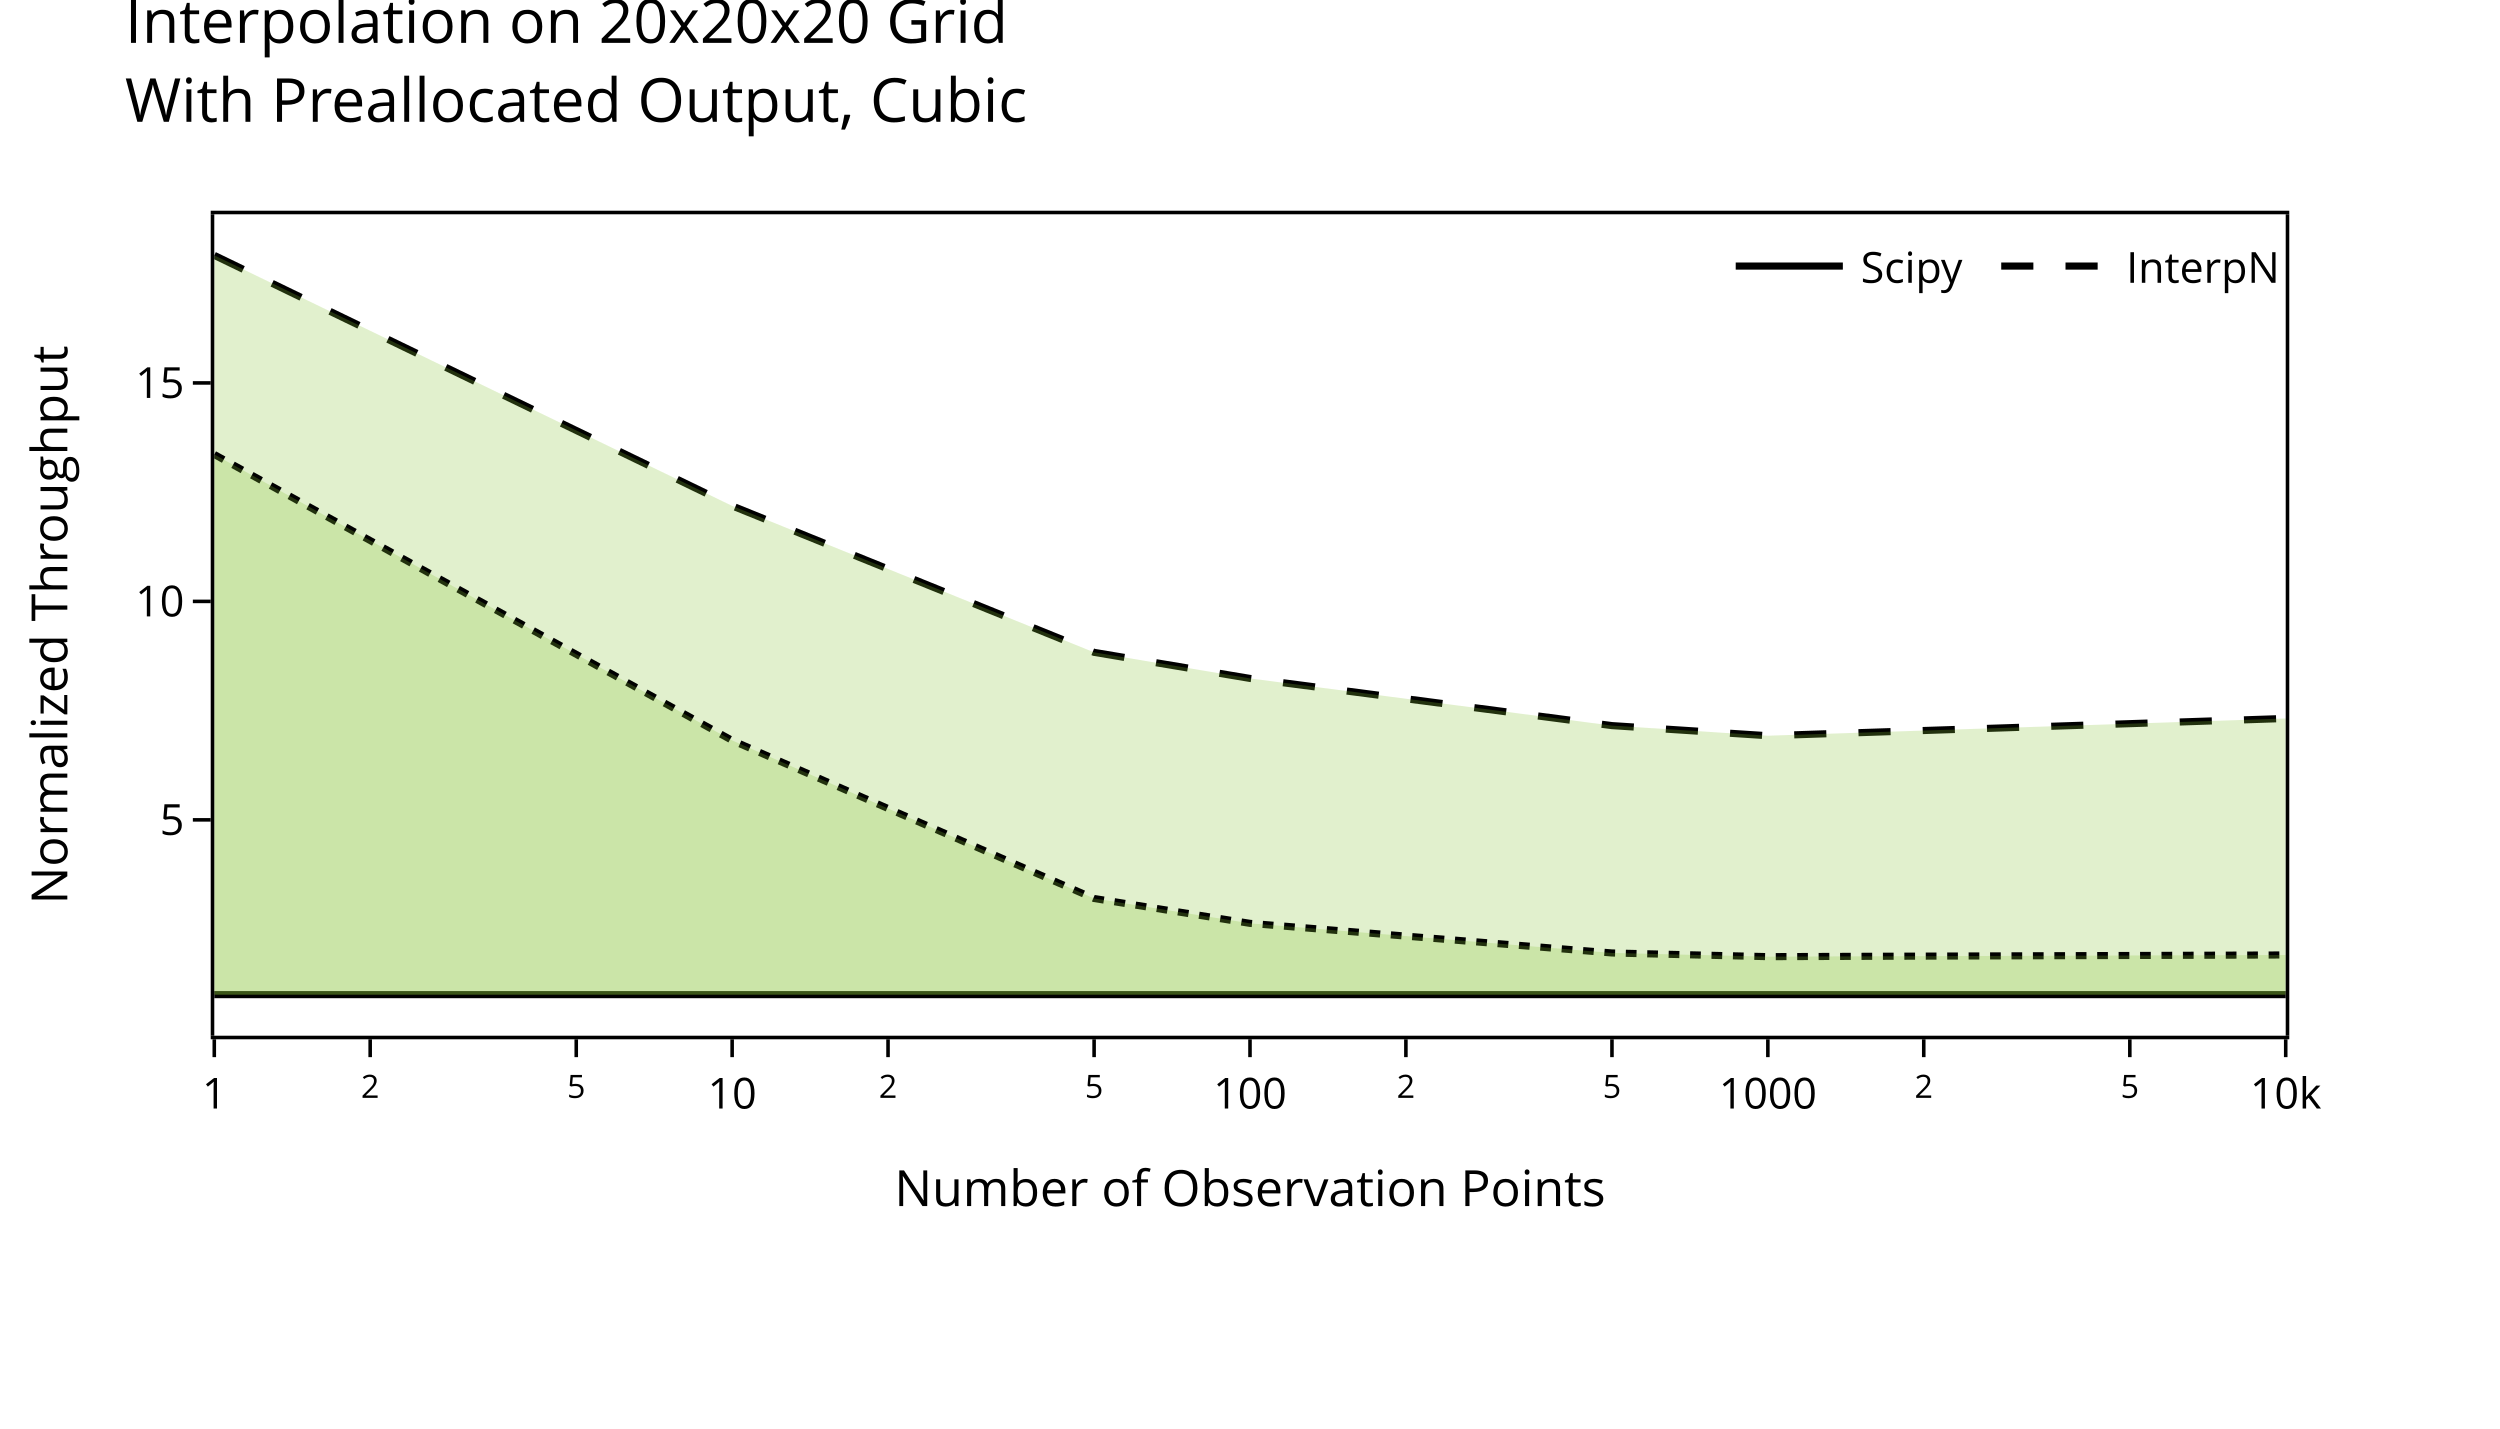
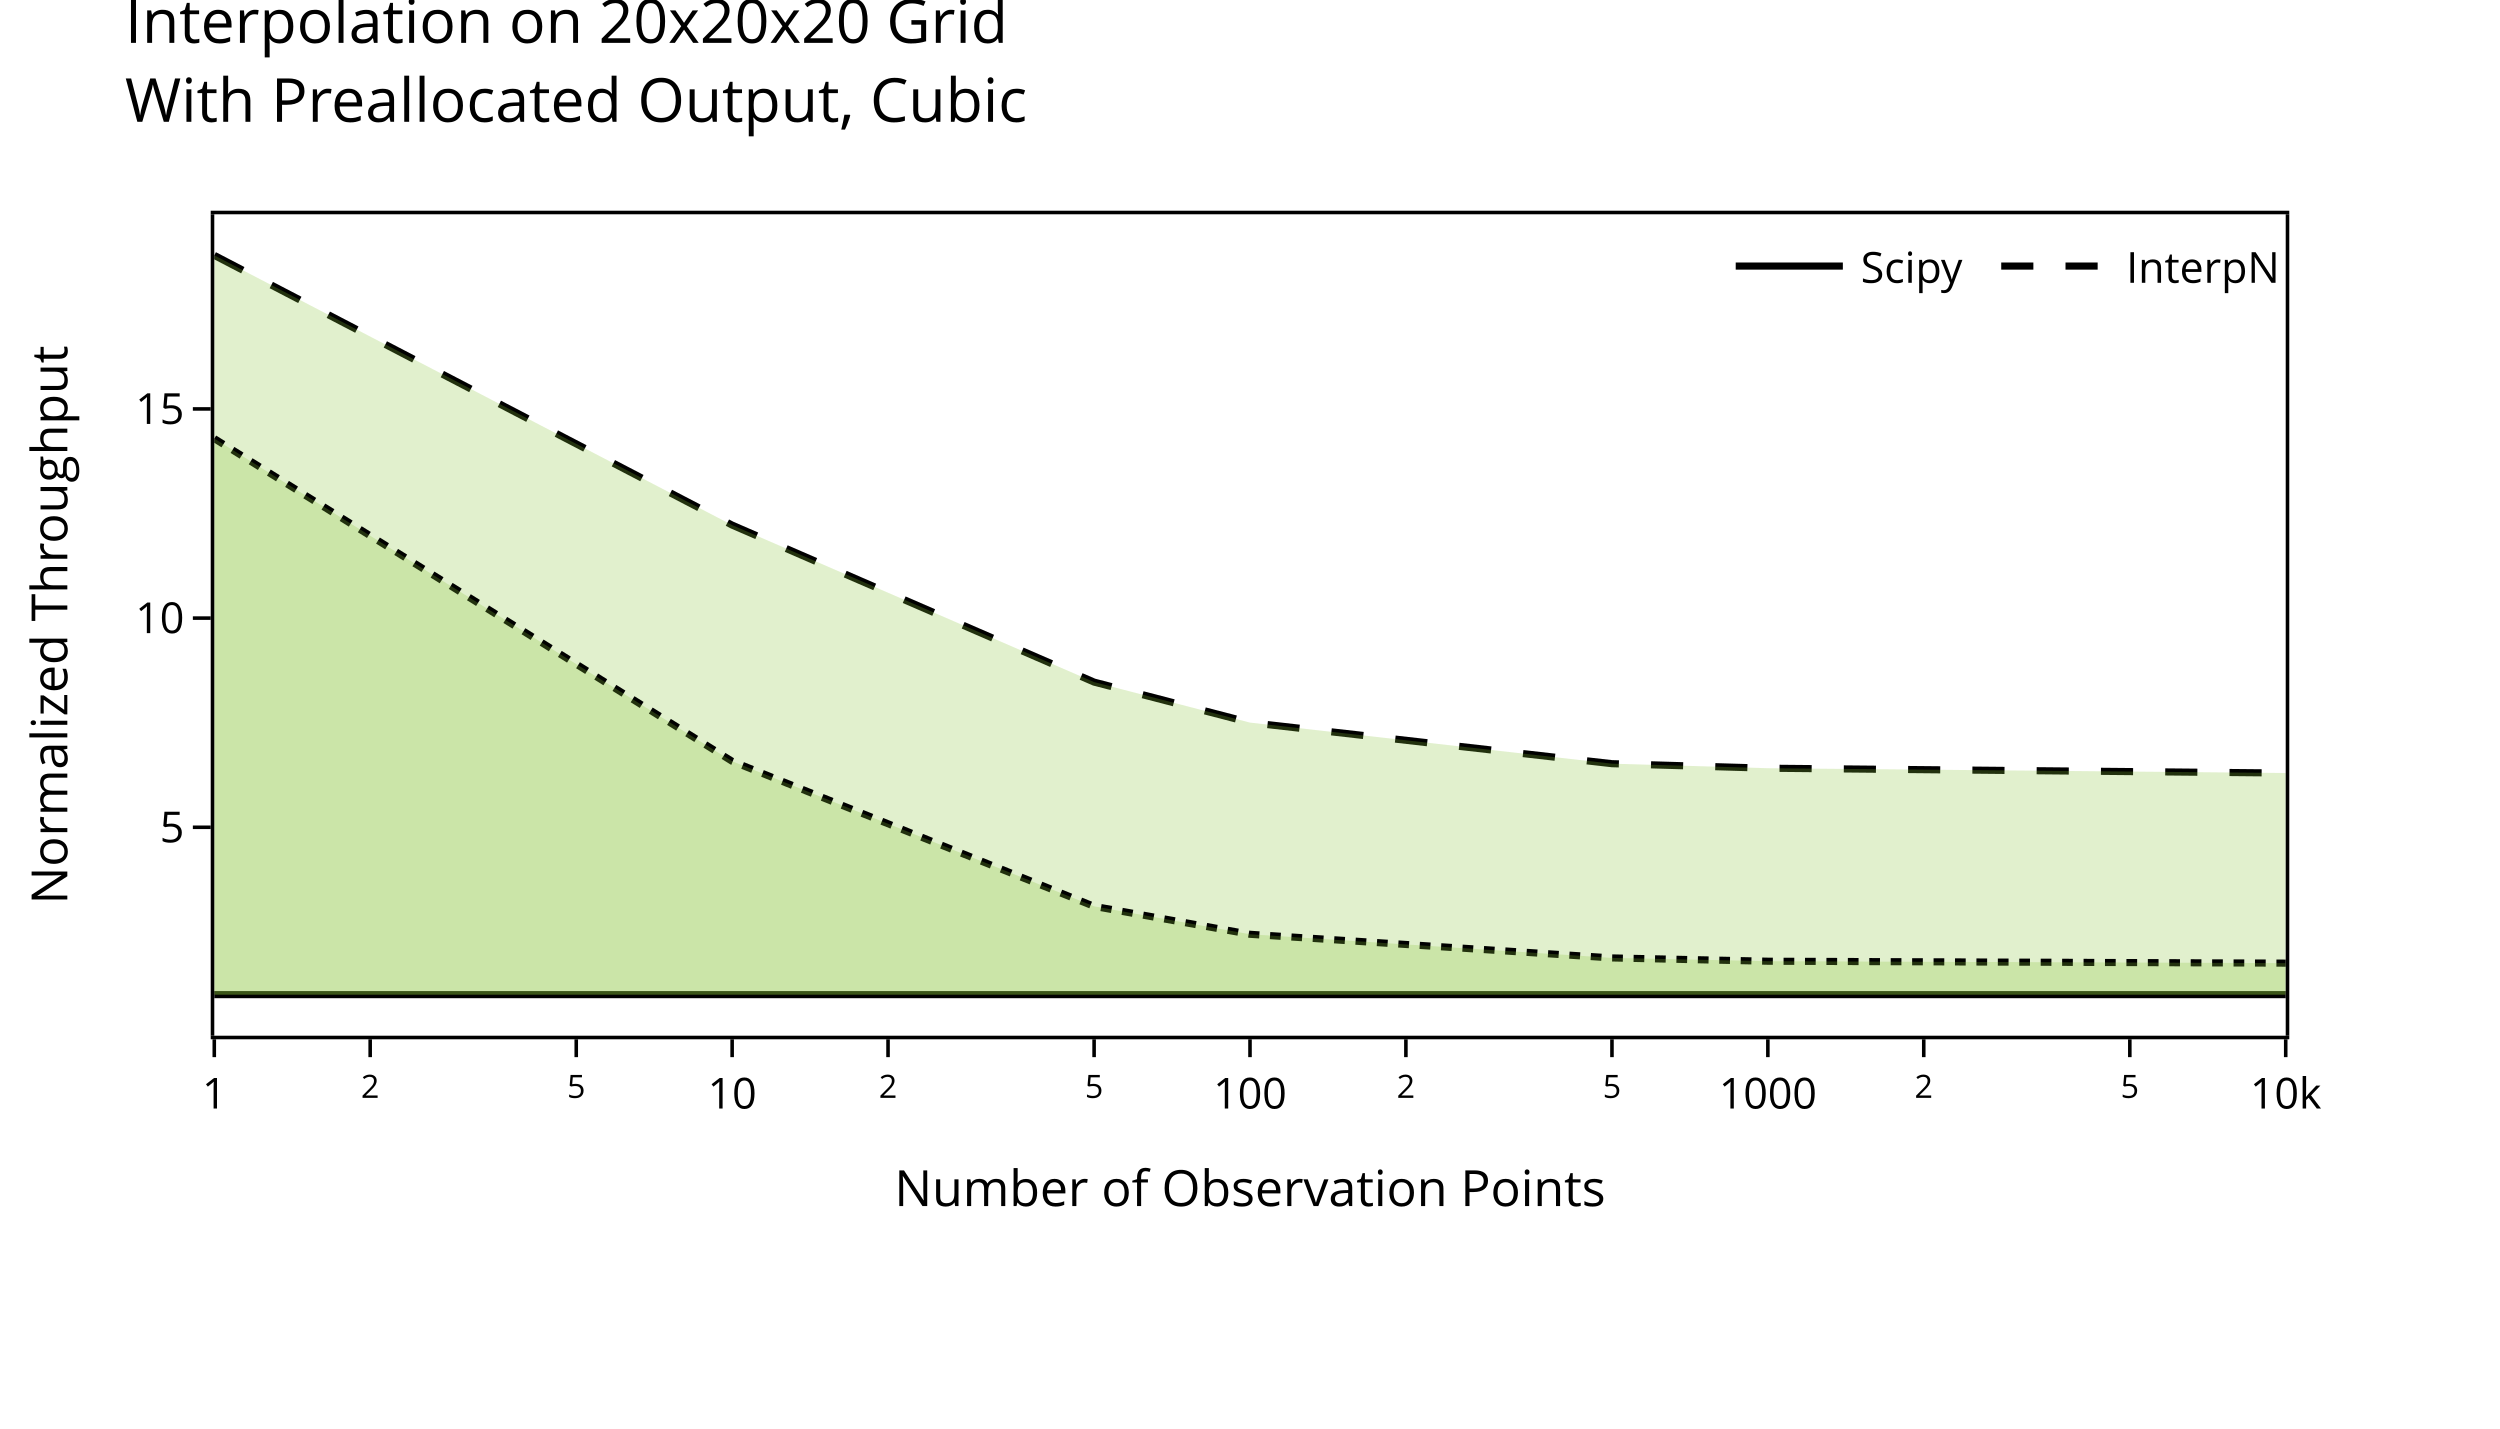
<svg xmlns="http://www.w3.org/2000/svg" class="main-svg" width="700" height="400" style="" viewBox="0 0 700 400">
  <rect x="0" y="0" width="700" height="400" style="fill: rgb(0, 0, 0); fill-opacity: 0;" />
-   <defs id="defs-e92541">
+   <defs id="defs-8fbe23">
    <g class="clips">
-       <clipPath id="clipe92541xyplot" class="plotclip">
+       <clipPath id="clip8fbe23xyplot" class="plotclip">
        <rect width="580" height="230" />
      </clipPath>
-       <clipPath class="axesclip" id="clipe92541x">
+       <clipPath class="axesclip" id="clip8fbe23x">
        <rect x="60" y="0" width="580" height="400" />
      </clipPath>
-       <clipPath class="axesclip" id="clipe92541y">
+       <clipPath class="axesclip" id="clip8fbe23y">
        <rect x="0" y="60" width="700" height="230" />
      </clipPath>
-       <clipPath class="axesclip" id="clipe92541xy">
+       <clipPath class="axesclip" id="clip8fbe23xy">
        <rect x="60" y="60" width="580" height="230" />
      </clipPath>
    </g>
    <g class="gradients" />
    <g class="patterns" />
  </defs>
  <g class="bglayer">
    <rect class="bg" x="60" y="60" width="580" height="230" style="fill: rgb(0, 0, 0); fill-opacity: 0; stroke-width: 0;" />
  </g>
  <g class="layer-below">
    <g class="imagelayer" />
    <g class="shapelayer" />
  </g>
  <g class="cartesianlayer">
    <g class="subplot xy">
      <g class="layer-subplot">
        <g class="shapelayer" />
        <g class="imagelayer" />
      </g>
      <g class="minor-gridlayer">
        <g class="x" />
        <g class="y" />
      </g>
      <g class="gridlayer">
        <g class="x" />
        <g class="y" />
      </g>
      <g class="zerolinelayer" />
      <g class="layer-between">
        <g class="shapelayer" />
        <g class="imagelayer" />
      </g>
      <path class="xlines-below" />
      <path class="ylines-below" />
      <g class="overlines-below" />
      <g class="xaxislayer-below" />
      <g class="yaxislayer-below" />
      <g class="overaxes-below" />
      <g class="overplot">
-         <g class="xy" transform="translate(60,60)" clip-path="url(#clipe92541xyplot)">
+         <g class="xy" transform="translate(60,60)" clip-path="url(#clip8fbe23xyplot)">
          <g class="scatterlayer mlayer">
-             <g class="trace scatter traced71970" style="stroke-miterlimit: 2; opacity: 1;">
+             <g class="trace scatter tracee46585" style="stroke-miterlimit: 2; opacity: 1;">
              <g class="fills" />
              <g class="errorbars" />
              <g class="lines">
                <path class="js-line" d="M0,218.5L580,218.5" style="vector-effect: none; fill: none; stroke: rgb(0, 0, 0); stroke-opacity: 1; stroke-width: 2px; opacity: 1;" />
              </g>
              <g class="points" />
              <g class="text" />
            </g>
-             <g class="trace scatter trace611eac" style="stroke-miterlimit: 2; opacity: 1;">
+             <g class="trace scatter trace33f037" style="stroke-miterlimit: 2; opacity: 1;">
              <g class="fills" />
              <g class="errorbars" />
              <g class="lines">
-                 <path class="js-line" d="M0,11.5L145,81.65L246.35,122.66L290,129.96L391.35,143.17L435,146L580,141.17" style="vector-effect: none; fill: none; stroke: rgb(0, 0, 0); stroke-opacity: 1; stroke-dasharray: 9px, 9px; stroke-width: 2px; opacity: 1;" />
-               </g>
-               <g class="points" />
-               <g class="text" />
-             </g>
-             <g class="trace scatter trace2dc1a2" style="stroke-miterlimit: 2; opacity: 1;">
+                 <path class="js-line" d="M0,11.5L145,87.03L246.35,130.99L290,142.33L391.35,153.83L435,155.1L580,156.45" style="vector-effect: none; fill: none; stroke: rgb(0, 0, 0); stroke-opacity: 1; stroke-dasharray: 9px, 9px; stroke-width: 2px; opacity: 1;" />
+               </g>
+               <g class="points" />
+               <g class="text" />
+             </g>
+             <g class="trace scatter trace316e1e" style="stroke-miterlimit: 2; opacity: 1;">
              <g class="fills">
                <g>
-                   <path class="js-fill" d="M0,11.5L145,81.65L246.35,122.66L290,129.96L391.35,143.17L435,146L580,141.17L580,218.5L435,218.5L0,218.5Z" style="fill: rgb(139, 196, 59); fill-opacity: 0.25; stroke-width: 0;" />
+                   <path class="js-fill" d="M0,11.5L145,87.03L246.35,130.99L290,142.33L391.35,153.83L435,155.1L580,156.45L580,218.5L435,218.5L0,218.5Z" style="fill: rgb(139, 196, 59); fill-opacity: 0.25; stroke-width: 0;" />
                </g>
              </g>
              <g class="errorbars" />
              <g class="lines">
-                 <path class="js-line" d="M0,11.5L145,81.65L246.35,122.66L290,129.96L391.35,143.17L435,146L580,141.17L580,218.5L435,218.5L0,218.5" style="vector-effect: none; fill: none; stroke: rgb(0, 204, 150); stroke-opacity: 1; stroke-width: 0px; opacity: 1;" />
-               </g>
-               <g class="points" />
-               <g class="text" />
-             </g>
-             <g class="trace scatter trace0f4ad3" style="stroke-miterlimit: 2; opacity: 1;">
+                 <path class="js-line" d="M0,11.5L145,87.03L246.35,130.99L290,142.33L391.35,153.83L435,155.1L580,156.45L580,218.5L435,218.5L0,218.5" style="vector-effect: none; fill: none; stroke: rgb(0, 204, 150); stroke-opacity: 1; stroke-width: 0px; opacity: 1;" />
+               </g>
+               <g class="points" />
+               <g class="text" />
+             </g>
+             <g class="trace scatter traced353d8" style="stroke-miterlimit: 2; opacity: 1;">
              <g class="fills" />
              <g class="errorbars" />
              <g class="lines">
-                 <path class="js-line" d="M0,67.25L145,147.32L246.35,191.58L290,198.54L391.35,206.83L435,207.86L580,207.39" style="vector-effect: none; fill: none; stroke: rgb(0, 0, 0); stroke-opacity: 1; stroke-dasharray: 3px, 3px; stroke-width: 2px; opacity: 1;" />
-               </g>
-               <g class="points" />
-               <g class="text" />
-             </g>
-             <g class="trace scatter tracec5fd55" style="stroke-miterlimit: 2; opacity: 1;">
+                 <path class="js-line" d="M0,62.81L145,153.16L246.35,193.78L290,201.6L391.35,208.22L435,209.14L580,209.68" style="vector-effect: none; fill: none; stroke: rgb(0, 0, 0); stroke-opacity: 1; stroke-dasharray: 3px, 3px; stroke-width: 2px; opacity: 1;" />
+               </g>
+               <g class="points" />
+               <g class="text" />
+             </g>
+             <g class="trace scatter trace4605bf" style="stroke-miterlimit: 2; opacity: 1;">
              <g class="fills">
                <g>
-                   <path class="js-fill" d="M0,67.25L145,147.32L246.35,191.58L290,198.54L391.35,206.83L435,207.86L580,207.39L580,218.5L435,218.5L0,218.5Z" style="fill: rgb(139, 196, 59); fill-opacity: 0.25; stroke-width: 0;" />
+                   <path class="js-fill" d="M0,62.81L145,153.16L246.35,193.78L290,201.6L391.35,208.22L435,209.14L580,209.68L580,218.5L435,218.5L0,218.5Z" style="fill: rgb(139, 196, 59); fill-opacity: 0.25; stroke-width: 0;" />
                </g>
              </g>
              <g class="errorbars" />
              <g class="lines">
-                 <path class="js-line" d="M0,67.25L145,147.32L246.35,191.58L290,198.54L391.35,206.83L435,207.86L580,207.39L580,218.5L435,218.5L0,218.5" style="vector-effect: none; fill: none; stroke: rgb(255, 161, 90); stroke-opacity: 1; stroke-width: 0px; opacity: 1;" />
+                 <path class="js-line" d="M0,62.81L145,153.16L246.35,193.78L290,201.6L391.35,208.22L435,209.14L580,209.68L580,218.5L435,218.5L0,218.5" style="vector-effect: none; fill: none; stroke: rgb(255, 161, 90); stroke-opacity: 1; stroke-width: 0px; opacity: 1;" />
              </g>
              <g class="points" />
              <g class="text" />
            </g>
          </g>
        </g>
      </g>
      <path class="xlines-above crisp" d="M59,290.5H641M59,59.5H641" style="fill: none; stroke-width: 1px; stroke: rgb(0, 0, 0); stroke-opacity: 1;" />
      <path class="ylines-above crisp" d="M59.5,60V290M640.5,60V290" style="fill: none; stroke-width: 1px; stroke: rgb(0, 0, 0); stroke-opacity: 1;" />
      <g class="overlines-above" />
      <g class="xaxislayer-above">
        <path class="xtick ticks crisp" d="M0,291v5" transform="translate(60,0)" style="stroke: rgb(0, 0, 0); stroke-opacity: 1; stroke-width: 1px;" />
        <path class="xtick ticks crisp" d="M0,291v5" transform="translate(103.65,0)" style="stroke: rgb(0, 0, 0); stroke-opacity: 1; stroke-width: 1px;" />
        <path class="xtick ticks crisp" d="M0,291v5" transform="translate(161.35,0)" style="stroke: rgb(0, 0, 0); stroke-opacity: 1; stroke-width: 1px;" />
        <path class="xtick ticks crisp" d="M0,291v5" transform="translate(205,0)" style="stroke: rgb(0, 0, 0); stroke-opacity: 1; stroke-width: 1px;" />
        <path class="xtick ticks crisp" d="M0,291v5" transform="translate(248.65,0)" style="stroke: rgb(0, 0, 0); stroke-opacity: 1; stroke-width: 1px;" />
        <path class="xtick ticks crisp" d="M0,291v5" transform="translate(306.35,0)" style="stroke: rgb(0, 0, 0); stroke-opacity: 1; stroke-width: 1px;" />
        <path class="xtick ticks crisp" d="M0,291v5" transform="translate(350,0)" style="stroke: rgb(0, 0, 0); stroke-opacity: 1; stroke-width: 1px;" />
        <path class="xtick ticks crisp" d="M0,291v5" transform="translate(393.65,0)" style="stroke: rgb(0, 0, 0); stroke-opacity: 1; stroke-width: 1px;" />
        <path class="xtick ticks crisp" d="M0,291v5" transform="translate(451.35,0)" style="stroke: rgb(0, 0, 0); stroke-opacity: 1; stroke-width: 1px;" />
        <path class="xtick ticks crisp" d="M0,291v5" transform="translate(495,0)" style="stroke: rgb(0, 0, 0); stroke-opacity: 1; stroke-width: 1px;" />
        <path class="xtick ticks crisp" d="M0,291v5" transform="translate(538.65,0)" style="stroke: rgb(0, 0, 0); stroke-opacity: 1; stroke-width: 1px;" />
        <path class="xtick ticks crisp" d="M0,291v5" transform="translate(596.35,0)" style="stroke: rgb(0, 0, 0); stroke-opacity: 1; stroke-width: 1px;" />
        <path class="xtick ticks crisp" d="M0,291v5" transform="translate(640,0)" style="stroke: rgb(0, 0, 0); stroke-opacity: 1; stroke-width: 1px;" />
        <g class="xtick">
          <text text-anchor="middle" x="0" y="310.4" transform="translate(60,0)" style="font-family: 'Open Sans', verdana, arial, sans-serif; font-size: 12px; fill: rgb(0, 0, 0); fill-opacity: 1; white-space: pre; opacity: 1;">1</text>
        </g>
        <g class="xtick">
          <text text-anchor="middle" x="0" y="307.4" style="font-family: 'Open Sans', verdana, arial, sans-serif; font-size: 9px; fill: rgb(0, 0, 0); fill-opacity: 1; white-space: pre; opacity: 1;" transform="translate(103.65,0)">2</text>
        </g>
        <g class="xtick">
          <text text-anchor="middle" x="0" y="307.4" style="font-family: 'Open Sans', verdana, arial, sans-serif; font-size: 9px; fill: rgb(0, 0, 0); fill-opacity: 1; white-space: pre; opacity: 1;" transform="translate(161.35,0)">5</text>
        </g>
        <g class="xtick">
          <text text-anchor="middle" x="0" y="310.4" style="font-family: 'Open Sans', verdana, arial, sans-serif; font-size: 12px; fill: rgb(0, 0, 0); fill-opacity: 1; white-space: pre; opacity: 1;" transform="translate(205,0)">10</text>
        </g>
        <g class="xtick">
          <text text-anchor="middle" x="0" y="307.4" style="font-family: 'Open Sans', verdana, arial, sans-serif; font-size: 9px; fill: rgb(0, 0, 0); fill-opacity: 1; white-space: pre; opacity: 1;" transform="translate(248.65,0)">2</text>
        </g>
        <g class="xtick">
          <text text-anchor="middle" x="0" y="307.4" style="font-family: 'Open Sans', verdana, arial, sans-serif; font-size: 9px; fill: rgb(0, 0, 0); fill-opacity: 1; white-space: pre; opacity: 1;" transform="translate(306.35,0)">5</text>
        </g>
        <g class="xtick">
          <text text-anchor="middle" x="0" y="310.4" style="font-family: 'Open Sans', verdana, arial, sans-serif; font-size: 12px; fill: rgb(0, 0, 0); fill-opacity: 1; white-space: pre; opacity: 1;" transform="translate(350,0)">100</text>
        </g>
        <g class="xtick">
          <text text-anchor="middle" x="0" y="307.4" style="font-family: 'Open Sans', verdana, arial, sans-serif; font-size: 9px; fill: rgb(0, 0, 0); fill-opacity: 1; white-space: pre; opacity: 1;" transform="translate(393.65,0)">2</text>
        </g>
        <g class="xtick">
          <text text-anchor="middle" x="0" y="307.4" style="font-family: 'Open Sans', verdana, arial, sans-serif; font-size: 9px; fill: rgb(0, 0, 0); fill-opacity: 1; white-space: pre; opacity: 1;" transform="translate(451.35,0)">5</text>
        </g>
        <g class="xtick">
          <text text-anchor="middle" x="0" y="310.4" style="font-family: 'Open Sans', verdana, arial, sans-serif; font-size: 12px; fill: rgb(0, 0, 0); fill-opacity: 1; white-space: pre; opacity: 1;" transform="translate(495,0)">1000</text>
        </g>
        <g class="xtick">
          <text text-anchor="middle" x="0" y="307.4" style="font-family: 'Open Sans', verdana, arial, sans-serif; font-size: 9px; fill: rgb(0, 0, 0); fill-opacity: 1; white-space: pre; opacity: 1;" transform="translate(538.65,0)">2</text>
        </g>
        <g class="xtick">
          <text text-anchor="middle" x="0" y="307.4" style="font-family: 'Open Sans', verdana, arial, sans-serif; font-size: 9px; fill: rgb(0, 0, 0); fill-opacity: 1; white-space: pre; opacity: 1;" transform="translate(596.35,0)">5</text>
        </g>
        <g class="xtick">
          <text text-anchor="middle" x="0" y="310.4" style="font-family: 'Open Sans', verdana, arial, sans-serif; font-size: 12px; fill: rgb(0, 0, 0); fill-opacity: 1; white-space: pre; opacity: 1;" transform="translate(640,0)">10k</text>
        </g>
      </g>
      <g class="yaxislayer-above">
-         <path class="ytick ticks crisp" d="M59,0h-5" transform="translate(0,229.56)" style="stroke: rgb(0, 0, 0); stroke-opacity: 1; stroke-width: 1px;" />
-         <path class="ytick ticks crisp" d="M59,0h-5" transform="translate(0,168.39)" style="stroke: rgb(0, 0, 0); stroke-opacity: 1; stroke-width: 1px;" />
-         <path class="ytick ticks crisp" d="M59,0h-5" transform="translate(0,107.22)" style="stroke: rgb(0, 0, 0); stroke-opacity: 1; stroke-width: 1px;" />
+         <path class="ytick ticks crisp" d="M59,0h-5" transform="translate(0,231.64)" style="stroke: rgb(0, 0, 0); stroke-opacity: 1; stroke-width: 1px;" />
+         <path class="ytick ticks crisp" d="M59,0h-5" transform="translate(0,173.07)" style="stroke: rgb(0, 0, 0); stroke-opacity: 1; stroke-width: 1px;" />
+         <path class="ytick ticks crisp" d="M59,0h-5" transform="translate(0,114.5)" style="stroke: rgb(0, 0, 0); stroke-opacity: 1; stroke-width: 1px;" />
        <g class="ytick">
-           <text text-anchor="end" x="51.6" y="4.2" transform="translate(0,229.56)" style="font-family: 'Open Sans', verdana, arial, sans-serif; font-size: 12px; fill: rgb(0, 0, 0); fill-opacity: 1; white-space: pre; opacity: 1;">5</text>
+           <text text-anchor="end" x="51.6" y="4.2" transform="translate(0,231.64)" style="font-family: 'Open Sans', verdana, arial, sans-serif; font-size: 12px; fill: rgb(0, 0, 0); fill-opacity: 1; white-space: pre; opacity: 1;">5</text>
        </g>
        <g class="ytick">
-           <text text-anchor="end" x="51.6" y="4.2" style="font-family: 'Open Sans', verdana, arial, sans-serif; font-size: 12px; fill: rgb(0, 0, 0); fill-opacity: 1; white-space: pre; opacity: 1;" transform="translate(0,168.39)">10</text>
+           <text text-anchor="end" x="51.6" y="4.2" style="font-family: 'Open Sans', verdana, arial, sans-serif; font-size: 12px; fill: rgb(0, 0, 0); fill-opacity: 1; white-space: pre; opacity: 1;" transform="translate(0,173.07)">10</text>
        </g>
        <g class="ytick">
-           <text text-anchor="end" x="51.6" y="4.2" style="font-family: 'Open Sans', verdana, arial, sans-serif; font-size: 12px; fill: rgb(0, 0, 0); fill-opacity: 1; white-space: pre; opacity: 1;" transform="translate(0,107.22)">15</text>
+           <text text-anchor="end" x="51.6" y="4.2" style="font-family: 'Open Sans', verdana, arial, sans-serif; font-size: 12px; fill: rgb(0, 0, 0); fill-opacity: 1; white-space: pre; opacity: 1;" transform="translate(0,114.5)">15</text>
        </g>
      </g>
      <g class="overaxes-above" />
    </g>
  </g>
  <g class="polarlayer" />
  <g class="smithlayer" />
  <g class="ternarylayer" />
  <g class="geolayer" />
  <g class="funnelarealayer" />
  <g class="pielayer" />
  <g class="iciclelayer" />
  <g class="treemaplayer" />
  <g class="sunburstlayer" />
  <g class="glimages" />
-   <defs id="topdefs-e92541">
+   <defs id="topdefs-8fbe23">
    <g class="clips" />
-     <clipPath id="legende92541">
+     <clipPath id="legend8fbe23">
      <rect width="159" height="29" x="0" y="0" />
    </clipPath>
  </defs>
  <g class="layer-above">
    <g class="imagelayer" />
    <g class="shapelayer" />
  </g>
  <g class="infolayer">
    <g class="legend" pointer-events="all" transform="translate(481,60)">
      <rect class="bg" shape-rendering="crispEdges" width="159" height="29" x="0" y="0" style="stroke: rgb(68, 68, 68); stroke-opacity: 1; fill: rgb(0, 0, 0); fill-opacity: 0; stroke-width: 0px;" />
-       <g class="scrollbox" transform="" clip-path="url(#legende92541)">
+       <g class="scrollbox" transform="" clip-path="url(#legend8fbe23)">
        <g class="groups">
          <g class="traces" transform="translate(0,14.5)" style="opacity: 1;">
            <text class="legendtext" text-anchor="start" x="40" y="4.68" style="font-family: 'Open Sans', verdana, arial, sans-serif; font-size: 12px; fill: rgb(0, 0, 0); fill-opacity: 1; white-space: pre;">Scipy</text>
            <g class="layers" style="opacity: 1;">
              <g class="legendfill" />
              <g class="legendlines">
                <path class="js-line" d="M5,0h30" style="fill: none; stroke: rgb(0, 0, 0); stroke-opacity: 1; stroke-width: 2px;" />
              </g>
              <g class="legendsymbols">
                <g class="legendpoints" />
              </g>
            </g>
            <rect class="legendtoggle" x="0" y="-9.5" width="71.844" height="19" style="fill: rgb(0, 0, 0); fill-opacity: 0;" />
          </g>
          <g class="traces" transform="translate(74.34375,14.5)" style="opacity: 1;">
            <text class="legendtext" text-anchor="start" x="40" y="4.68" style="font-family: 'Open Sans', verdana, arial, sans-serif; font-size: 12px; fill: rgb(0, 0, 0); fill-opacity: 1; white-space: pre;">InterpN</text>
            <g class="layers" style="opacity: 1;">
              <g class="legendfill" />
              <g class="legendlines">
                <path class="js-line" d="M5,0h30" style="fill: none; stroke: rgb(0, 0, 0); stroke-opacity: 1; stroke-dasharray: 9px, 9px; stroke-width: 2px;" />
              </g>
              <g class="legendsymbols">
                <g class="legendpoints" />
              </g>
            </g>
            <rect class="legendtoggle" x="0" y="-9.5" width="81.859" height="19" style="fill: rgb(0, 0, 0); fill-opacity: 0;" />
          </g>
        </g>
      </g>
      <rect class="scrollbar" rx="20" ry="3" width="0" height="0" x="0" y="0" style="fill: rgb(128, 139, 164); fill-opacity: 1;" />
    </g>
    <g class="g-gtitle">
      <text class="gtitle" x="35" y="12" text-anchor="start" dy="0.7em" style="opacity: 1; font-family: 'Open Sans', verdana, arial, sans-serif; font-size: 17px; fill: rgb(0, 0, 0); fill-opacity: 1; white-space: pre;">
        <tspan class="line" dy="0em" x="35" y="12">Interpolation on 20x20x20 Grid</tspan>
        <tspan class="line" dy="1.3em" x="35" y="12">With Preallocated Output, Cubic</tspan>
      </text>
    </g>
    <g class="g-xtitle">
      <text class="xtitle" x="350" y="337.706" text-anchor="middle" style="opacity: 1; font-family: 'Open Sans', verdana, arial, sans-serif; font-size: 14px; fill: rgb(0, 0, 0); fill-opacity: 1; white-space: pre;">Number of Observation Points</text>
    </g>
    <g class="g-ytitle">
      <text class="ytitle" transform="rotate(-90,18.85,175)" x="18.85" y="175" text-anchor="middle" style="opacity: 1; font-family: 'Open Sans', verdana, arial, sans-serif; font-size: 14px; fill: rgb(0, 0, 0); fill-opacity: 1; white-space: pre;">Normalized Throughput</text>
    </g>
  </g>
</svg>
